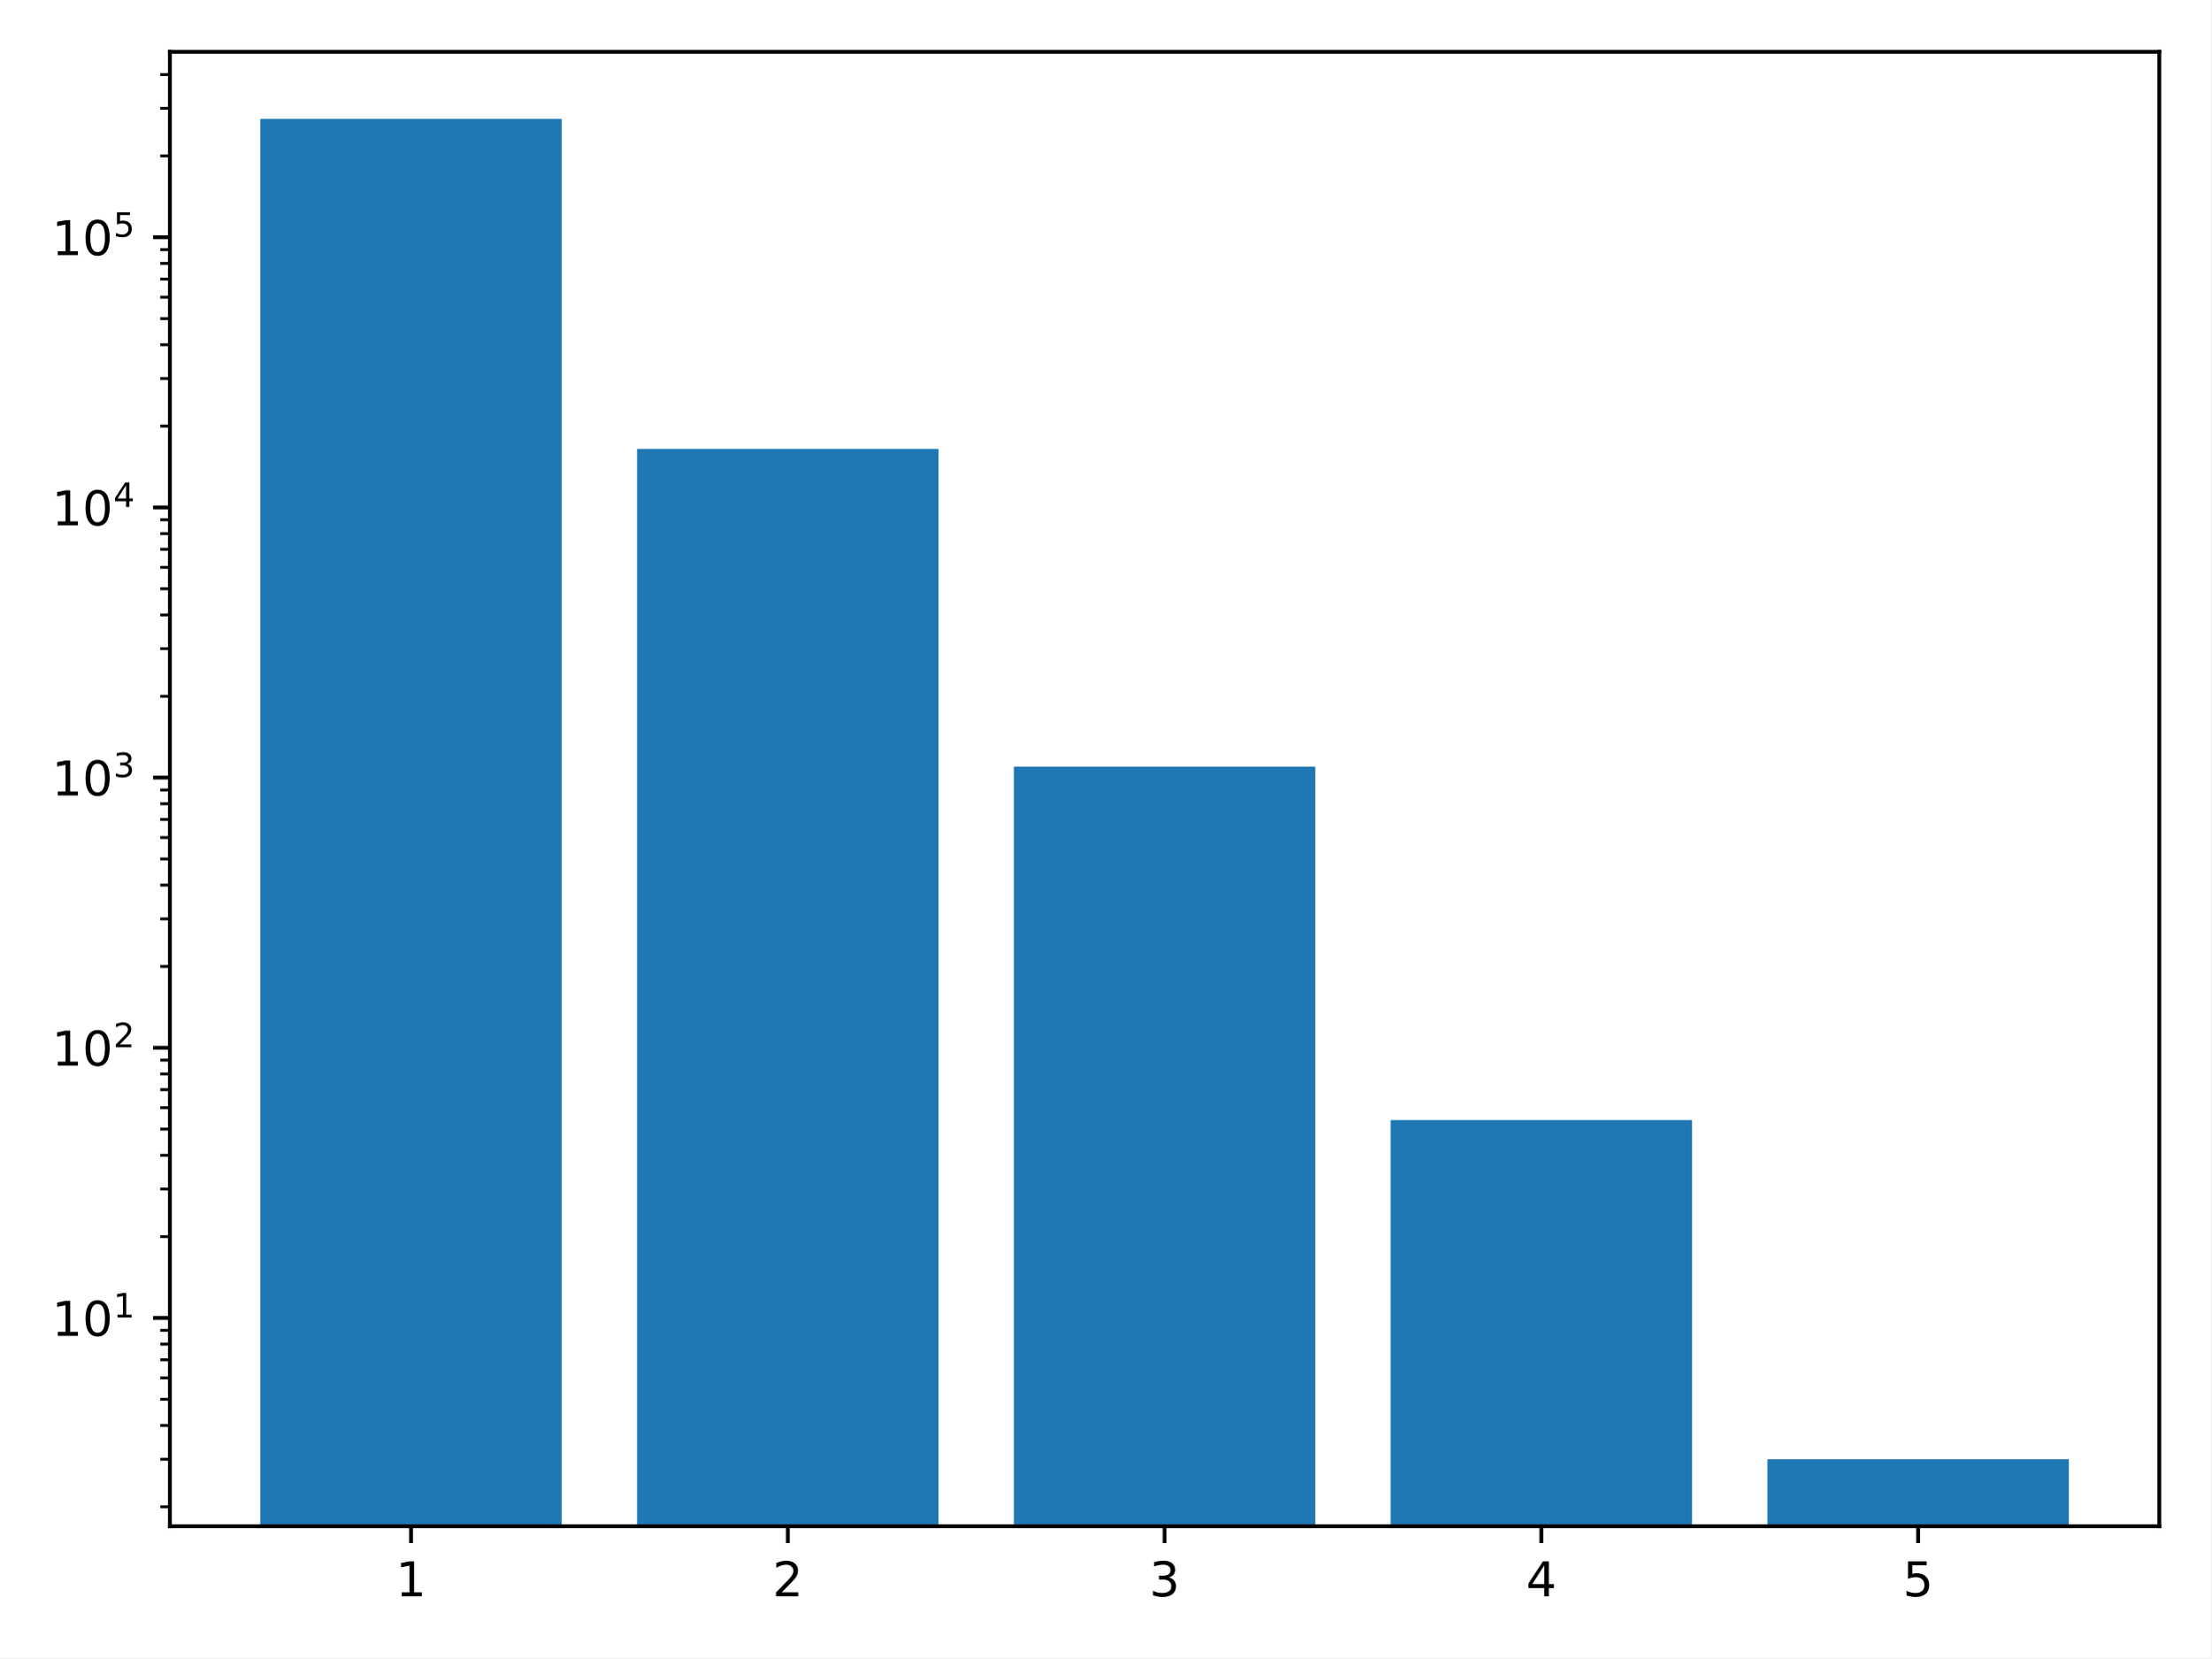
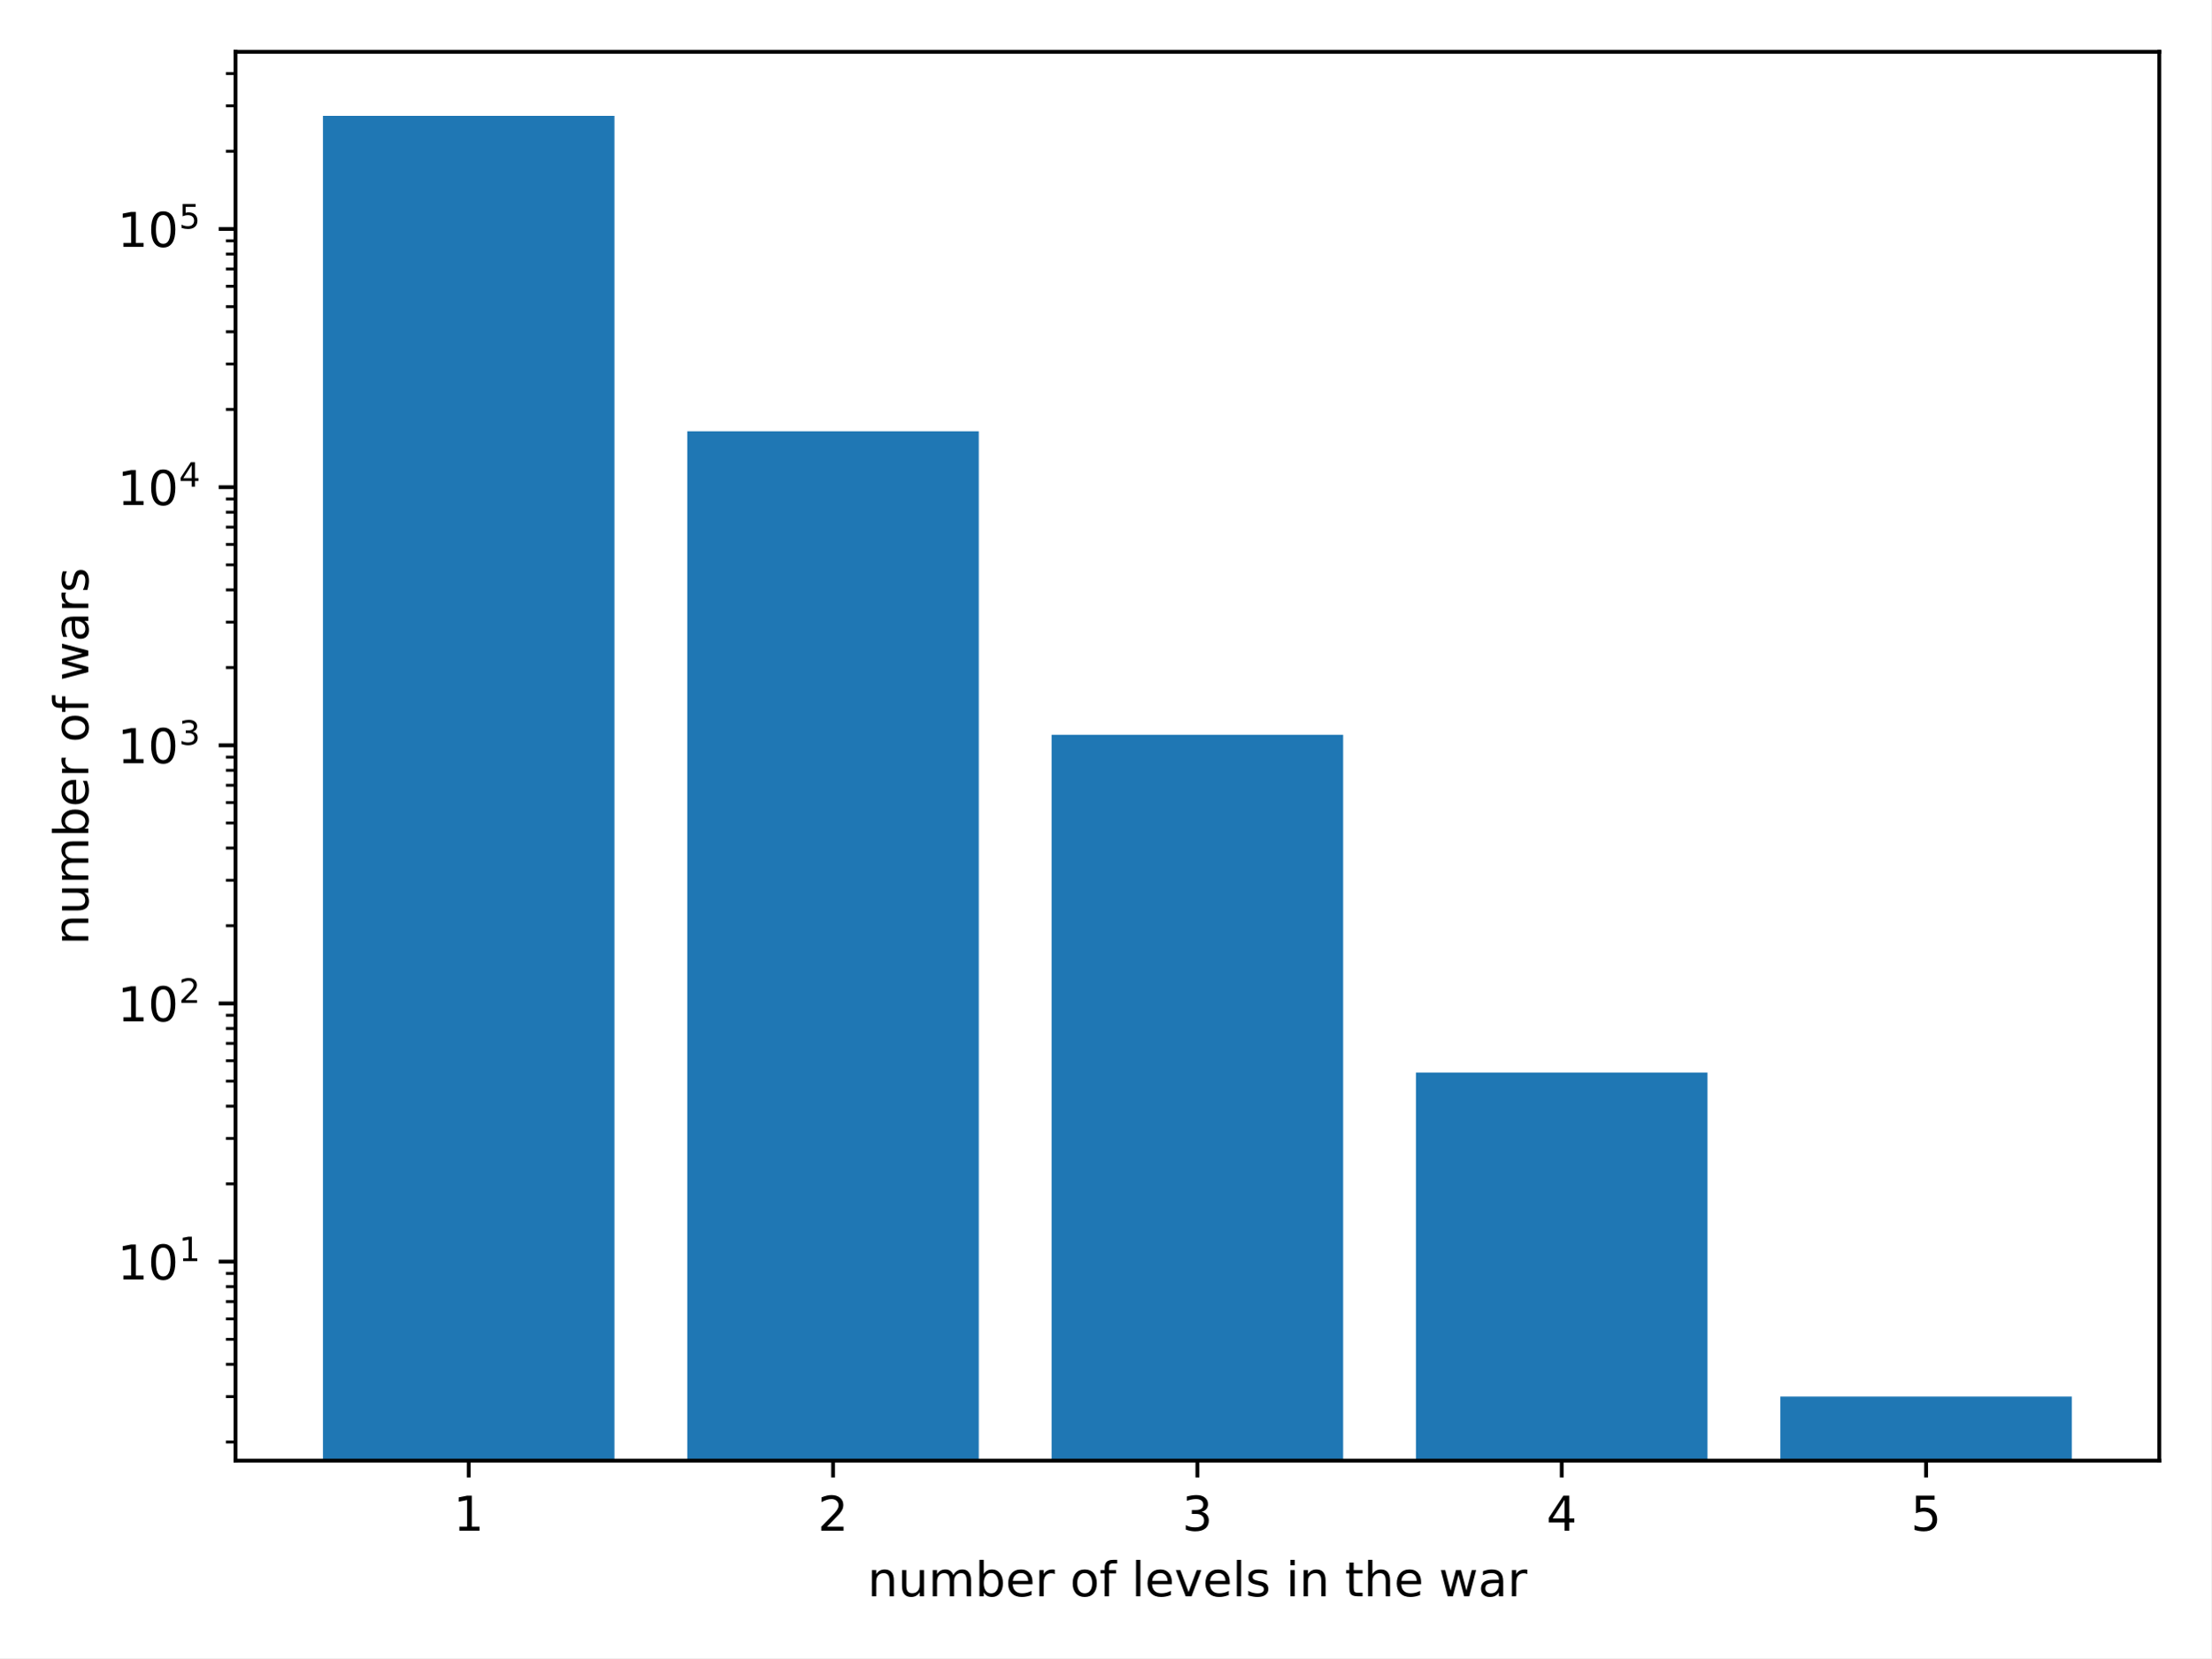
<svg xmlns="http://www.w3.org/2000/svg" xmlns:xlink="http://www.w3.org/1999/xlink" width="460.8pt" height="345.6pt" viewBox="0 0 460.8 345.6" version="1.1">
  <defs>
    <style type="text/css">*{stroke-linejoin: round; stroke-linecap: butt}</style>
  </defs>
  <g id="figure_1">
    <g id="patch_1">
      <path d="M 0 345.6  L 460.8 345.6  L 460.8 0  L 0 0  z " style="fill: #ffffff" />
    </g>
    <g id="axes_1">
      <g id="patch_2">
-         <path d="M 35.4 318.122  L 450 318.122  L 450 10.8  L 35.4 10.8  z " style="fill: #ffffff" />
+         <path d="M 49.078 304.444  L 450 304.444  L 450 10.8  L 49.078 10.8  z " style="fill: #ffffff" />
      </g>
      <g id="patch_3">
-         <path d="M 54.245 56646.919  L 117.064 56646.919  L 117.064 24.769  L 54.245 24.769  z " clip-path="url(#p6b2dc42c64)" style="fill: #1f77b4" />
+         <path d="M 67.302 54126.187  L 128.048 54126.187  L 128.048 24.147  L 67.302 24.147  z " clip-path="url(#pbceac11d58)" style="fill: #1f77b4" />
      </g>
      <g id="patch_4">
-         <path d="M 132.768 56646.919  L 195.586 56646.919  L 195.586 93.567  L 132.768 93.567  z " clip-path="url(#p6b2dc42c64)" style="fill: #1f77b4" />
+         <path d="M 143.234 54126.187  L 203.98 54126.187  L 203.98 89.883  L 143.234 89.883  z " clip-path="url(#pbceac11d58)" style="fill: #1f77b4" />
      </g>
      <g id="patch_5">
-         <path d="M 211.291 56646.919  L 274.109 56646.919  L 274.109 159.788  L 211.291 159.788  z " clip-path="url(#p6b2dc42c64)" style="fill: #1f77b4" />
+         <path d="M 219.166 54126.187  L 279.912 54126.187  L 279.912 153.157  L 219.166 153.157  z " clip-path="url(#pbceac11d58)" style="fill: #1f77b4" />
      </g>
      <g id="patch_6">
-         <path d="M 289.814 56646.919  L 352.632 56646.919  L 352.632 233.461  L 289.814 233.461  z " clip-path="url(#p6b2dc42c64)" style="fill: #1f77b4" />
+         <path d="M 295.098 54126.187  L 355.844 54126.187  L 355.844 223.551  L 295.098 223.551  z " clip-path="url(#pbceac11d58)" style="fill: #1f77b4" />
      </g>
      <g id="patch_7">
-         <path d="M 368.336 56646.919  L 431.155 56646.919  L 431.155 304.153  L 368.336 304.153  z " clip-path="url(#p6b2dc42c64)" style="fill: #1f77b4" />
+         <path d="M 371.031 54126.187  L 431.776 54126.187  L 431.776 291.096  L 371.031 291.096  z " clip-path="url(#pbceac11d58)" style="fill: #1f77b4" />
      </g>
      <g id="matplotlib.axis_1">
        <g id="xtick_1">
          <g id="line2d_1">
            <defs>
-               <path id="md57500fcdd" d="M 0 0  L 0 3.5  " style="stroke: #000000; stroke-width: 0.8" />
+               <path id="m085ff8f504" d="M 0 0  L 0 3.5  " style="stroke: #000000; stroke-width: 0.8" />
            </defs>
            <g>
-               <use xlink:href="#md57500fcdd" x="85.655" y="318.122" style="stroke: #000000; stroke-width: 0.8" />
+               <use xlink:href="#m085ff8f504" x="97.675" y="304.444" style="stroke: #000000; stroke-width: 0.8" />
            </g>
          </g>
          <g id="text_1">
-             <g transform="translate(82.47329 332.7203) scale(0.1 -0.1)">
+             <g transform="translate(94.49347 319.0422) scale(0.1 -0.1)">
              <defs>
                <path id="DejaVuSans-31" d="M 794 531  L 1825 531  L 1825 4091  L 703 3866  L 703 4441  L 1819 4666  L 2450 4666  L 2450 531  L 3481 531  L 3481 0  L 794 0  L 794 531  z " transform="scale(0.015625)" />
              </defs>
              <use xlink:href="#DejaVuSans-31" />
            </g>
          </g>
        </g>
        <g id="xtick_2">
          <g id="line2d_2">
            <g>
-               <use xlink:href="#md57500fcdd" x="164.177" y="318.122" style="stroke: #000000; stroke-width: 0.8" />
+               <use xlink:href="#m085ff8f504" x="173.607" y="304.444" style="stroke: #000000; stroke-width: 0.8" />
            </g>
          </g>
          <g id="text_2">
-             <g transform="translate(160.996 332.7203) scale(0.1 -0.1)">
+             <g transform="translate(170.4256 319.0422) scale(0.1 -0.1)">
              <defs>
                <path id="DejaVuSans-32" d="M 1228 531  L 3431 531  L 3431 0  L 469 0  L 469 531  Q 828 903 1448 1529  Q 2069 2156 2228 2338  Q 2531 2678 2651 2914  Q 2772 3150 2772 3378  Q 2772 3750 2511 3984  Q 2250 4219 1831 4219  Q 1534 4219 1204 4116  Q 875 4013 500 3803  L 500 4441  Q 881 4594 1212 4672  Q 1544 4750 1819 4750  Q 2544 4750 2975 4387  Q 3406 4025 3406 3419  Q 3406 3131 3298 2873  Q 3191 2616 2906 2266  Q 2828 2175 2409 1742  Q 1991 1309 1228 531  z " transform="scale(0.015625)" />
              </defs>
              <use xlink:href="#DejaVuSans-32" />
            </g>
          </g>
        </g>
        <g id="xtick_3">
          <g id="line2d_3">
            <g>
-               <use xlink:href="#md57500fcdd" x="242.7" y="318.122" style="stroke: #000000; stroke-width: 0.8" />
+               <use xlink:href="#m085ff8f504" x="249.539" y="304.444" style="stroke: #000000; stroke-width: 0.8" />
            </g>
          </g>
          <g id="text_3">
-             <g transform="translate(239.5188 332.7203) scale(0.1 -0.1)">
+             <g transform="translate(246.3578 319.0422) scale(0.1 -0.1)">
              <defs>
                <path id="DejaVuSans-33" d="M 2597 2516  Q 3050 2419 3304 2112  Q 3559 1806 3559 1356  Q 3559 666 3084 287  Q 2609 -91 1734 -91  Q 1441 -91 1130 -33  Q 819 25 488 141  L 488 750  Q 750 597 1062 519  Q 1375 441 1716 441  Q 2309 441 2620 675  Q 2931 909 2931 1356  Q 2931 1769 2642 2001  Q 2353 2234 1838 2234  L 1294 2234  L 1294 2753  L 1863 2753  Q 2328 2753 2575 2939  Q 2822 3125 2822 3475  Q 2822 3834 2567 4026  Q 2313 4219 1838 4219  Q 1578 4219 1281 4162  Q 984 4106 628 3988  L 628 4550  Q 988 4650 1302 4700  Q 1616 4750 1894 4750  Q 2613 4750 3031 4423  Q 3450 4097 3450 3541  Q 3450 3153 3228 2886  Q 3006 2619 2597 2516  z " transform="scale(0.015625)" />
              </defs>
              <use xlink:href="#DejaVuSans-33" />
            </g>
          </g>
        </g>
        <g id="xtick_4">
          <g id="line2d_4">
            <g>
-               <use xlink:href="#md57500fcdd" x="321.223" y="318.122" style="stroke: #000000; stroke-width: 0.8" />
+               <use xlink:href="#m085ff8f504" x="325.471" y="304.444" style="stroke: #000000; stroke-width: 0.8" />
            </g>
          </g>
          <g id="text_4">
-             <g transform="translate(318.0415 332.7203) scale(0.1 -0.1)">
+             <g transform="translate(322.29 319.0422) scale(0.1 -0.1)">
              <defs>
                <path id="DejaVuSans-34" d="M 2419 4116  L 825 1625  L 2419 1625  L 2419 4116  z M 2253 4666  L 3047 4666  L 3047 1625  L 3713 1625  L 3713 1100  L 3047 1100  L 3047 0  L 2419 0  L 2419 1100  L 313 1100  L 313 1709  L 2253 4666  z " transform="scale(0.015625)" />
              </defs>
              <use xlink:href="#DejaVuSans-34" />
            </g>
          </g>
        </g>
        <g id="xtick_5">
          <g id="line2d_5">
            <g>
-               <use xlink:href="#md57500fcdd" x="399.745" y="318.122" style="stroke: #000000; stroke-width: 0.8" />
+               <use xlink:href="#m085ff8f504" x="401.403" y="304.444" style="stroke: #000000; stroke-width: 0.8" />
            </g>
          </g>
          <g id="text_5">
-             <g transform="translate(396.5642 332.7203) scale(0.1 -0.1)">
+             <g transform="translate(398.2222 319.0422) scale(0.1 -0.1)">
              <defs>
                <path id="DejaVuSans-35" d="M 691 4666  L 3169 4666  L 3169 4134  L 1269 4134  L 1269 2991  Q 1406 3038 1543 3061  Q 1681 3084 1819 3084  Q 2600 3084 3056 2656  Q 3513 2228 3513 1497  Q 3513 744 3044 326  Q 2575 -91 1722 -91  Q 1428 -91 1123 -41  Q 819 9 494 109  L 494 744  Q 775 591 1075 516  Q 1375 441 1709 441  Q 2250 441 2565 725  Q 2881 1009 2881 1497  Q 2881 1984 2565 2268  Q 2250 2553 1709 2553  Q 1456 2553 1204 2497  Q 953 2441 691 2322  L 691 4666  z " transform="scale(0.015625)" />
              </defs>
              <use xlink:href="#DejaVuSans-35" />
            </g>
          </g>
        </g>
+         <g id="text_6">
+           <g transform="translate(180.793 332.7203) scale(0.1 -0.1)">
+             <defs>
+               <path id="DejaVuSans-6e" d="M 3513 2113  L 3513 0  L 2938 0  L 2938 2094  Q 2938 2591 2744 2837  Q 2550 3084 2163 3084  Q 1697 3084 1428 2787  Q 1159 2491 1159 1978  L 1159 0  L 581 0  L 581 3500  L 1159 3500  L 1159 2956  Q 1366 3272 1645 3428  Q 1925 3584 2291 3584  Q 2894 3584 3203 3211  Q 3513 2838 3513 2113  z " transform="scale(0.015625)" />
+               <path id="DejaVuSans-75" d="M 544 1381  L 544 3500  L 1119 3500  L 1119 1403  Q 1119 906 1312 657  Q 1506 409 1894 409  Q 2359 409 2629 706  Q 2900 1003 2900 1516  L 2900 3500  L 3475 3500  L 3475 0  L 2900 0  L 2900 538  Q 2691 219 2414 64  Q 2138 -91 1772 -91  Q 1169 -91 856 284  Q 544 659 544 1381  z M 1991 3584  L 1991 3584  z " transform="scale(0.015625)" />
+               <path id="DejaVuSans-6d" d="M 3328 2828  Q 3544 3216 3844 3400  Q 4144 3584 4550 3584  Q 5097 3584 5394 3201  Q 5691 2819 5691 2113  L 5691 0  L 5113 0  L 5113 2094  Q 5113 2597 4934 2840  Q 4756 3084 4391 3084  Q 3944 3084 3684 2787  Q 3425 2491 3425 1978  L 3425 0  L 2847 0  L 2847 2094  Q 2847 2600 2669 2842  Q 2491 3084 2119 3084  Q 1678 3084 1418 2786  Q 1159 2488 1159 1978  L 1159 0  L 581 0  L 581 3500  L 1159 3500  L 1159 2956  Q 1356 3278 1631 3431  Q 1906 3584 2284 3584  Q 2666 3584 2933 3390  Q 3200 3197 3328 2828  z " transform="scale(0.015625)" />
+               <path id="DejaVuSans-62" d="M 3116 1747  Q 3116 2381 2855 2742  Q 2594 3103 2138 3103  Q 1681 3103 1420 2742  Q 1159 2381 1159 1747  Q 1159 1113 1420 752  Q 1681 391 2138 391  Q 2594 391 2855 752  Q 3116 1113 3116 1747  z M 1159 2969  Q 1341 3281 1617 3432  Q 1894 3584 2278 3584  Q 2916 3584 3314 3078  Q 3713 2572 3713 1747  Q 3713 922 3314 415  Q 2916 -91 2278 -91  Q 1894 -91 1617 61  Q 1341 213 1159 525  L 1159 0  L 581 0  L 581 4863  L 1159 4863  L 1159 2969  z " transform="scale(0.015625)" />
+               <path id="DejaVuSans-65" d="M 3597 1894  L 3597 1613  L 953 1613  Q 991 1019 1311 708  Q 1631 397 2203 397  Q 2534 397 2845 478  Q 3156 559 3463 722  L 3463 178  Q 3153 47 2828 -22  Q 2503 -91 2169 -91  Q 1331 -91 842 396  Q 353 884 353 1716  Q 353 2575 817 3079  Q 1281 3584 2069 3584  Q 2775 3584 3186 3129  Q 3597 2675 3597 1894  z M 3022 2063  Q 3016 2534 2758 2815  Q 2500 3097 2075 3097  Q 1594 3097 1305 2825  Q 1016 2553 972 2059  L 3022 2063  z " transform="scale(0.015625)" />
+               <path id="DejaVuSans-72" d="M 2631 2963  Q 2534 3019 2420 3045  Q 2306 3072 2169 3072  Q 1681 3072 1420 2755  Q 1159 2438 1159 1844  L 1159 0  L 581 0  L 581 3500  L 1159 3500  L 1159 2956  Q 1341 3275 1631 3429  Q 1922 3584 2338 3584  Q 2397 3584 2469 3576  Q 2541 3569 2628 3553  L 2631 2963  z " transform="scale(0.015625)" />
+               <path id="DejaVuSans-20" transform="scale(0.015625)" />
+               <path id="DejaVuSans-6f" d="M 1959 3097  Q 1497 3097 1228 2736  Q 959 2375 959 1747  Q 959 1119 1226 758  Q 1494 397 1959 397  Q 2419 397 2687 759  Q 2956 1122 2956 1747  Q 2956 2369 2687 2733  Q 2419 3097 1959 3097  z M 1959 3584  Q 2709 3584 3137 3096  Q 3566 2609 3566 1747  Q 3566 888 3137 398  Q 2709 -91 1959 -91  Q 1206 -91 779 398  Q 353 888 353 1747  Q 353 2609 779 3096  Q 1206 3584 1959 3584  z " transform="scale(0.015625)" />
+               <path id="DejaVuSans-66" d="M 2375 4863  L 2375 4384  L 1825 4384  Q 1516 4384 1395 4259  Q 1275 4134 1275 3809  L 1275 3500  L 2222 3500  L 2222 3053  L 1275 3053  L 1275 0  L 697 0  L 697 3053  L 147 3053  L 147 3500  L 697 3500  L 697 3744  Q 697 4328 969 4595  Q 1241 4863 1831 4863  L 2375 4863  z " transform="scale(0.015625)" />
+               <path id="DejaVuSans-6c" d="M 603 4863  L 1178 4863  L 1178 0  L 603 0  L 603 4863  z " transform="scale(0.015625)" />
+               <path id="DejaVuSans-76" d="M 191 3500  L 800 3500  L 1894 563  L 2988 3500  L 3597 3500  L 2284 0  L 1503 0  L 191 3500  z " transform="scale(0.015625)" />
+               <path id="DejaVuSans-73" d="M 2834 3397  L 2834 2853  Q 2591 2978 2328 3040  Q 2066 3103 1784 3103  Q 1356 3103 1142 2972  Q 928 2841 928 2578  Q 928 2378 1081 2264  Q 1234 2150 1697 2047  L 1894 2003  Q 2506 1872 2764 1633  Q 3022 1394 3022 966  Q 3022 478 2636 193  Q 2250 -91 1575 -91  Q 1294 -91 989 -36  Q 684 19 347 128  L 347 722  Q 666 556 975 473  Q 1284 391 1588 391  Q 1994 391 2212 530  Q 2431 669 2431 922  Q 2431 1156 2273 1281  Q 2116 1406 1581 1522  L 1381 1569  Q 847 1681 609 1914  Q 372 2147 372 2553  Q 372 3047 722 3315  Q 1072 3584 1716 3584  Q 2034 3584 2315 3537  Q 2597 3491 2834 3397  z " transform="scale(0.015625)" />
+               <path id="DejaVuSans-69" d="M 603 3500  L 1178 3500  L 1178 0  L 603 0  L 603 3500  z M 603 4863  L 1178 4863  L 1178 4134  L 603 4134  L 603 4863  z " transform="scale(0.015625)" />
+               <path id="DejaVuSans-74" d="M 1172 4494  L 1172 3500  L 2356 3500  L 2356 3053  L 1172 3053  L 1172 1153  Q 1172 725 1289 603  Q 1406 481 1766 481  L 2356 481  L 2356 0  L 1766 0  Q 1100 0 847 248  Q 594 497 594 1153  L 594 3053  L 172 3053  L 172 3500  L 594 3500  L 594 4494  L 1172 4494  z " transform="scale(0.015625)" />
+               <path id="DejaVuSans-68" d="M 3513 2113  L 3513 0  L 2938 0  L 2938 2094  Q 2938 2591 2744 2837  Q 2550 3084 2163 3084  Q 1697 3084 1428 2787  Q 1159 2491 1159 1978  L 1159 0  L 581 0  L 581 4863  L 1159 4863  L 1159 2956  Q 1366 3272 1645 3428  Q 1925 3584 2291 3584  Q 2894 3584 3203 3211  Q 3513 2838 3513 2113  z " transform="scale(0.015625)" />
+               <path id="DejaVuSans-77" d="M 269 3500  L 844 3500  L 1563 769  L 2278 3500  L 2956 3500  L 3675 769  L 4391 3500  L 4966 3500  L 4050 0  L 3372 0  L 2619 2869  L 1863 0  L 1184 0  L 269 3500  z " transform="scale(0.015625)" />
+               <path id="DejaVuSans-61" d="M 2194 1759  Q 1497 1759 1228 1600  Q 959 1441 959 1056  Q 959 750 1161 570  Q 1363 391 1709 391  Q 2188 391 2477 730  Q 2766 1069 2766 1631  L 2766 1759  L 2194 1759  z M 3341 1997  L 3341 0  L 2766 0  L 2766 531  Q 2569 213 2275 61  Q 1981 -91 1556 -91  Q 1019 -91 701 211  Q 384 513 384 1019  Q 384 1609 779 1909  Q 1175 2209 1959 2209  L 2766 2209  L 2766 2266  Q 2766 2663 2505 2880  Q 2244 3097 1772 3097  Q 1472 3097 1187 3025  Q 903 2953 641 2809  L 641 3341  Q 956 3463 1253 3523  Q 1550 3584 1831 3584  Q 2591 3584 2966 3190  Q 3341 2797 3341 1997  z " transform="scale(0.015625)" />
+             </defs>
+             <use xlink:href="#DejaVuSans-6e" />
+             <use xlink:href="#DejaVuSans-75" x="63.379" />
+             <use xlink:href="#DejaVuSans-6d" x="126.758" />
+             <use xlink:href="#DejaVuSans-62" x="224.17" />
+             <use xlink:href="#DejaVuSans-65" x="287.646" />
+             <use xlink:href="#DejaVuSans-72" x="349.17" />
+             <use xlink:href="#DejaVuSans-20" x="390.283" />
+             <use xlink:href="#DejaVuSans-6f" x="422.07" />
+             <use xlink:href="#DejaVuSans-66" x="483.252" />
+             <use xlink:href="#DejaVuSans-20" x="518.457" />
+             <use xlink:href="#DejaVuSans-6c" x="550.244" />
+             <use xlink:href="#DejaVuSans-65" x="578.027" />
+             <use xlink:href="#DejaVuSans-76" x="639.551" />
+             <use xlink:href="#DejaVuSans-65" x="698.73" />
+             <use xlink:href="#DejaVuSans-6c" x="760.254" />
+             <use xlink:href="#DejaVuSans-73" x="788.037" />
+             <use xlink:href="#DejaVuSans-20" x="840.137" />
+             <use xlink:href="#DejaVuSans-69" x="871.924" />
+             <use xlink:href="#DejaVuSans-6e" x="899.707" />
+             <use xlink:href="#DejaVuSans-20" x="963.086" />
+             <use xlink:href="#DejaVuSans-74" x="994.873" />
+             <use xlink:href="#DejaVuSans-68" x="1034.082" />
+             <use xlink:href="#DejaVuSans-65" x="1097.461" />
+             <use xlink:href="#DejaVuSans-20" x="1158.984" />
+             <use xlink:href="#DejaVuSans-77" x="1190.771" />
+             <use xlink:href="#DejaVuSans-61" x="1272.559" />
+             <use xlink:href="#DejaVuSans-72" x="1333.838" />
+           </g>
+         </g>
      </g>
      <g id="matplotlib.axis_2">
        <g id="ytick_1">
          <g id="line2d_6">
            <defs>
-               <path id="mb50316f462" d="M 0 0  L -3.5 0  " style="stroke: #000000; stroke-width: 0.8" />
+               <path id="mf687935db4" d="M 0 0  L -3.5 0  " style="stroke: #000000; stroke-width: 0.8" />
            </defs>
            <g>
-               <use xlink:href="#mb50316f462" x="35.4" y="274.706" style="stroke: #000000; stroke-width: 0.8" />
-             </g>
-           </g>
-           <g id="text_6">
-             <g transform="translate(10.8 278.5055) scale(0.1 -0.1)">
+               <use xlink:href="#mf687935db4" x="49.078" y="262.961" style="stroke: #000000; stroke-width: 0.8" />
+             </g>
+           </g>
+           <g id="text_7">
+             <g transform="translate(24.47812 266.7597) scale(0.1 -0.1)">
              <defs>
                <path id="DejaVuSans-30" d="M 2034 4250  Q 1547 4250 1301 3770  Q 1056 3291 1056 2328  Q 1056 1369 1301 889  Q 1547 409 2034 409  Q 2525 409 2770 889  Q 3016 1369 3016 2328  Q 3016 3291 2770 3770  Q 2525 4250 2034 4250  z M 2034 4750  Q 2819 4750 3233 4129  Q 3647 3509 3647 2328  Q 3647 1150 3233 529  Q 2819 -91 2034 -91  Q 1250 -91 836 529  Q 422 1150 422 2328  Q 422 3509 836 4129  Q 1250 4750 2034 4750  z " transform="scale(0.015625)" />
              </defs>
              <use xlink:href="#DejaVuSans-31" transform="translate(0 0.684375)" />
              <use xlink:href="#DejaVuSans-30" transform="translate(63.62305 0.684375)" />
              <use xlink:href="#DejaVuSans-31" transform="translate(128.2031 38.96563) scale(0.7)" />
            </g>
          </g>
        </g>
        <g id="ytick_2">
          <g id="line2d_7">
            <g>
-               <use xlink:href="#mb50316f462" x="35.4" y="218.39" style="stroke: #000000; stroke-width: 0.8" />
-             </g>
-           </g>
-           <g id="text_7">
-             <g transform="translate(10.8 222.1896) scale(0.1 -0.1)">
+               <use xlink:href="#mf687935db4" x="49.078" y="209.151" style="stroke: #000000; stroke-width: 0.8" />
+             </g>
+           </g>
+           <g id="text_8">
+             <g transform="translate(24.47812 212.9503) scale(0.1 -0.1)">
              <use xlink:href="#DejaVuSans-31" transform="translate(0 0.765625)" />
              <use xlink:href="#DejaVuSans-30" transform="translate(63.62305 0.765625)" />
              <use xlink:href="#DejaVuSans-32" transform="translate(128.2031 39.04688) scale(0.7)" />
            </g>
          </g>
        </g>
        <g id="ytick_3">
          <g id="line2d_8">
            <g>
-               <use xlink:href="#mb50316f462" x="35.4" y="162.075" style="stroke: #000000; stroke-width: 0.8" />
-             </g>
-           </g>
-           <g id="text_8">
-             <g transform="translate(10.8 165.8737) scale(0.1 -0.1)">
+               <use xlink:href="#mf687935db4" x="49.078" y="155.342" style="stroke: #000000; stroke-width: 0.8" />
+             </g>
+           </g>
+           <g id="text_9">
+             <g transform="translate(24.47812 159.1409) scale(0.1 -0.1)">
              <use xlink:href="#DejaVuSans-31" transform="translate(0 0.765625)" />
              <use xlink:href="#DejaVuSans-30" transform="translate(63.62305 0.765625)" />
              <use xlink:href="#DejaVuSans-33" transform="translate(128.2031 39.04688) scale(0.7)" />
            </g>
          </g>
        </g>
        <g id="ytick_4">
          <g id="line2d_9">
            <g>
-               <use xlink:href="#mb50316f462" x="35.4" y="105.759" style="stroke: #000000; stroke-width: 0.8" />
-             </g>
-           </g>
-           <g id="text_9">
-             <g transform="translate(10.8 109.5578) scale(0.1 -0.1)">
+               <use xlink:href="#mf687935db4" x="49.078" y="101.532" style="stroke: #000000; stroke-width: 0.8" />
+             </g>
+           </g>
+           <g id="text_10">
+             <g transform="translate(24.47812 105.3315) scale(0.1 -0.1)">
              <use xlink:href="#DejaVuSans-31" transform="translate(0 0.684375)" />
              <use xlink:href="#DejaVuSans-30" transform="translate(63.62305 0.684375)" />
              <use xlink:href="#DejaVuSans-34" transform="translate(128.2031 38.96563) scale(0.7)" />
            </g>
          </g>
        </g>
        <g id="ytick_5">
          <g id="line2d_10">
            <g>
-               <use xlink:href="#mb50316f462" x="35.4" y="49.443" style="stroke: #000000; stroke-width: 0.8" />
-             </g>
-           </g>
-           <g id="text_10">
-             <g transform="translate(10.8 53.24195) scale(0.1 -0.1)">
+               <use xlink:href="#mf687935db4" x="49.078" y="47.723" style="stroke: #000000; stroke-width: 0.8" />
+             </g>
+           </g>
+           <g id="text_11">
+             <g transform="translate(24.47812 51.52206) scale(0.1 -0.1)">
              <use xlink:href="#DejaVuSans-31" transform="translate(0 0.684375)" />
              <use xlink:href="#DejaVuSans-30" transform="translate(63.62305 0.684375)" />
              <use xlink:href="#DejaVuSans-35" transform="translate(128.2031 38.96563) scale(0.7)" />
            </g>
          </g>
        </g>
        <g id="ytick_6">
          <g id="line2d_11">
            <defs>
-               <path id="m15296d175a" d="M 0 0  L -2 0  " style="stroke: #000000; stroke-width: 0.6" />
+               <path id="m5d31e1e812" d="M 0 0  L -2 0  " style="stroke: #000000; stroke-width: 0.6" />
            </defs>
            <g>
-               <use xlink:href="#m15296d175a" x="35.4" y="314.069" style="stroke: #000000; stroke-width: 0.6" />
+               <use xlink:href="#m5d31e1e812" x="49.078" y="300.572" style="stroke: #000000; stroke-width: 0.6" />
            </g>
          </g>
        </g>
        <g id="ytick_7">
          <g id="line2d_12">
            <g>
-               <use xlink:href="#m15296d175a" x="35.4" y="304.153" style="stroke: #000000; stroke-width: 0.6" />
+               <use xlink:href="#m5d31e1e812" x="49.078" y="291.096" style="stroke: #000000; stroke-width: 0.6" />
            </g>
          </g>
        </g>
        <g id="ytick_8">
          <g id="line2d_13">
            <g>
-               <use xlink:href="#m15296d175a" x="35.4" y="297.117" style="stroke: #000000; stroke-width: 0.6" />
+               <use xlink:href="#m5d31e1e812" x="49.078" y="284.373" style="stroke: #000000; stroke-width: 0.6" />
            </g>
          </g>
        </g>
        <g id="ytick_9">
          <g id="line2d_14">
            <g>
-               <use xlink:href="#m15296d175a" x="35.4" y="291.659" style="stroke: #000000; stroke-width: 0.6" />
+               <use xlink:href="#m5d31e1e812" x="49.078" y="279.159" style="stroke: #000000; stroke-width: 0.6" />
            </g>
          </g>
        </g>
        <g id="ytick_10">
          <g id="line2d_15">
            <g>
-               <use xlink:href="#m15296d175a" x="35.4" y="287.2" style="stroke: #000000; stroke-width: 0.6" />
+               <use xlink:href="#m5d31e1e812" x="49.078" y="274.898" style="stroke: #000000; stroke-width: 0.6" />
            </g>
          </g>
        </g>
        <g id="ytick_11">
          <g id="line2d_16">
            <g>
-               <use xlink:href="#m15296d175a" x="35.4" y="283.43" style="stroke: #000000; stroke-width: 0.6" />
+               <use xlink:href="#m5d31e1e812" x="49.078" y="271.296" style="stroke: #000000; stroke-width: 0.6" />
            </g>
          </g>
        </g>
        <g id="ytick_12">
          <g id="line2d_17">
            <g>
-               <use xlink:href="#m15296d175a" x="35.4" y="280.164" style="stroke: #000000; stroke-width: 0.6" />
+               <use xlink:href="#m5d31e1e812" x="49.078" y="268.175" style="stroke: #000000; stroke-width: 0.6" />
            </g>
          </g>
        </g>
        <g id="ytick_13">
          <g id="line2d_18">
            <g>
-               <use xlink:href="#m15296d175a" x="35.4" y="277.283" style="stroke: #000000; stroke-width: 0.6" />
+               <use xlink:href="#m5d31e1e812" x="49.078" y="265.423" style="stroke: #000000; stroke-width: 0.6" />
            </g>
          </g>
        </g>
        <g id="ytick_14">
          <g id="line2d_19">
            <g>
-               <use xlink:href="#m15296d175a" x="35.4" y="257.754" style="stroke: #000000; stroke-width: 0.6" />
+               <use xlink:href="#m5d31e1e812" x="49.078" y="246.762" style="stroke: #000000; stroke-width: 0.6" />
            </g>
          </g>
        </g>
        <g id="ytick_15">
          <g id="line2d_20">
            <g>
-               <use xlink:href="#m15296d175a" x="35.4" y="247.837" style="stroke: #000000; stroke-width: 0.6" />
+               <use xlink:href="#m5d31e1e812" x="49.078" y="237.287" style="stroke: #000000; stroke-width: 0.6" />
            </g>
          </g>
        </g>
        <g id="ytick_16">
          <g id="line2d_21">
            <g>
-               <use xlink:href="#m15296d175a" x="35.4" y="240.801" style="stroke: #000000; stroke-width: 0.6" />
+               <use xlink:href="#m5d31e1e812" x="49.078" y="230.564" style="stroke: #000000; stroke-width: 0.6" />
            </g>
          </g>
        </g>
        <g id="ytick_17">
          <g id="line2d_22">
            <g>
-               <use xlink:href="#m15296d175a" x="35.4" y="235.343" style="stroke: #000000; stroke-width: 0.6" />
+               <use xlink:href="#m5d31e1e812" x="49.078" y="225.349" style="stroke: #000000; stroke-width: 0.6" />
            </g>
          </g>
        </g>
        <g id="ytick_18">
          <g id="line2d_23">
            <g>
-               <use xlink:href="#m15296d175a" x="35.4" y="230.884" style="stroke: #000000; stroke-width: 0.6" />
+               <use xlink:href="#m5d31e1e812" x="49.078" y="221.089" style="stroke: #000000; stroke-width: 0.6" />
            </g>
          </g>
        </g>
        <g id="ytick_19">
          <g id="line2d_24">
            <g>
-               <use xlink:href="#m15296d175a" x="35.4" y="227.114" style="stroke: #000000; stroke-width: 0.6" />
+               <use xlink:href="#m5d31e1e812" x="49.078" y="217.486" style="stroke: #000000; stroke-width: 0.6" />
            </g>
          </g>
        </g>
        <g id="ytick_20">
          <g id="line2d_25">
            <g>
-               <use xlink:href="#m15296d175a" x="35.4" y="223.848" style="stroke: #000000; stroke-width: 0.6" />
+               <use xlink:href="#m5d31e1e812" x="49.078" y="214.366" style="stroke: #000000; stroke-width: 0.6" />
            </g>
          </g>
        </g>
        <g id="ytick_21">
          <g id="line2d_26">
            <g>
-               <use xlink:href="#m15296d175a" x="35.4" y="220.967" style="stroke: #000000; stroke-width: 0.6" />
+               <use xlink:href="#m5d31e1e812" x="49.078" y="211.613" style="stroke: #000000; stroke-width: 0.6" />
            </g>
          </g>
        </g>
        <g id="ytick_22">
          <g id="line2d_27">
            <g>
-               <use xlink:href="#m15296d175a" x="35.4" y="201.438" style="stroke: #000000; stroke-width: 0.6" />
+               <use xlink:href="#m5d31e1e812" x="49.078" y="192.953" style="stroke: #000000; stroke-width: 0.6" />
            </g>
          </g>
        </g>
        <g id="ytick_23">
          <g id="line2d_28">
            <g>
-               <use xlink:href="#m15296d175a" x="35.4" y="191.521" style="stroke: #000000; stroke-width: 0.6" />
+               <use xlink:href="#m5d31e1e812" x="49.078" y="183.477" style="stroke: #000000; stroke-width: 0.6" />
            </g>
          </g>
        </g>
        <g id="ytick_24">
          <g id="line2d_29">
            <g>
-               <use xlink:href="#m15296d175a" x="35.4" y="184.485" style="stroke: #000000; stroke-width: 0.6" />
+               <use xlink:href="#m5d31e1e812" x="49.078" y="176.755" style="stroke: #000000; stroke-width: 0.6" />
            </g>
          </g>
        </g>
        <g id="ytick_25">
          <g id="line2d_30">
            <g>
-               <use xlink:href="#m15296d175a" x="35.4" y="179.027" style="stroke: #000000; stroke-width: 0.6" />
+               <use xlink:href="#m5d31e1e812" x="49.078" y="171.54" style="stroke: #000000; stroke-width: 0.6" />
            </g>
          </g>
        </g>
        <g id="ytick_26">
          <g id="line2d_31">
            <g>
-               <use xlink:href="#m15296d175a" x="35.4" y="174.568" style="stroke: #000000; stroke-width: 0.6" />
+               <use xlink:href="#m5d31e1e812" x="49.078" y="167.279" style="stroke: #000000; stroke-width: 0.6" />
            </g>
          </g>
        </g>
        <g id="ytick_27">
          <g id="line2d_32">
            <g>
-               <use xlink:href="#m15296d175a" x="35.4" y="170.798" style="stroke: #000000; stroke-width: 0.6" />
+               <use xlink:href="#m5d31e1e812" x="49.078" y="163.677" style="stroke: #000000; stroke-width: 0.6" />
            </g>
          </g>
        </g>
        <g id="ytick_28">
          <g id="line2d_33">
            <g>
-               <use xlink:href="#m15296d175a" x="35.4" y="167.532" style="stroke: #000000; stroke-width: 0.6" />
+               <use xlink:href="#m5d31e1e812" x="49.078" y="160.556" style="stroke: #000000; stroke-width: 0.6" />
            </g>
          </g>
        </g>
        <g id="ytick_29">
          <g id="line2d_34">
            <g>
-               <use xlink:href="#m15296d175a" x="35.4" y="164.651" style="stroke: #000000; stroke-width: 0.6" />
+               <use xlink:href="#m5d31e1e812" x="49.078" y="157.804" style="stroke: #000000; stroke-width: 0.6" />
            </g>
          </g>
        </g>
        <g id="ytick_30">
          <g id="line2d_35">
            <g>
-               <use xlink:href="#m15296d175a" x="35.4" y="145.122" style="stroke: #000000; stroke-width: 0.6" />
+               <use xlink:href="#m5d31e1e812" x="49.078" y="139.143" style="stroke: #000000; stroke-width: 0.6" />
            </g>
          </g>
        </g>
        <g id="ytick_31">
          <g id="line2d_36">
            <g>
-               <use xlink:href="#m15296d175a" x="35.4" y="135.205" style="stroke: #000000; stroke-width: 0.6" />
+               <use xlink:href="#m5d31e1e812" x="49.078" y="129.668" style="stroke: #000000; stroke-width: 0.6" />
            </g>
          </g>
        </g>
        <g id="ytick_32">
          <g id="line2d_37">
            <g>
-               <use xlink:href="#m15296d175a" x="35.4" y="128.169" style="stroke: #000000; stroke-width: 0.6" />
+               <use xlink:href="#m5d31e1e812" x="49.078" y="122.945" style="stroke: #000000; stroke-width: 0.6" />
            </g>
          </g>
        </g>
        <g id="ytick_33">
          <g id="line2d_38">
            <g>
-               <use xlink:href="#m15296d175a" x="35.4" y="122.711" style="stroke: #000000; stroke-width: 0.6" />
+               <use xlink:href="#m5d31e1e812" x="49.078" y="117.731" style="stroke: #000000; stroke-width: 0.6" />
            </g>
          </g>
        </g>
        <g id="ytick_34">
          <g id="line2d_39">
            <g>
-               <use xlink:href="#m15296d175a" x="35.4" y="118.252" style="stroke: #000000; stroke-width: 0.6" />
+               <use xlink:href="#m5d31e1e812" x="49.078" y="113.47" style="stroke: #000000; stroke-width: 0.6" />
            </g>
          </g>
        </g>
        <g id="ytick_35">
          <g id="line2d_40">
            <g>
-               <use xlink:href="#m15296d175a" x="35.4" y="114.482" style="stroke: #000000; stroke-width: 0.6" />
+               <use xlink:href="#m5d31e1e812" x="49.078" y="109.867" style="stroke: #000000; stroke-width: 0.6" />
            </g>
          </g>
        </g>
        <g id="ytick_36">
          <g id="line2d_41">
            <g>
-               <use xlink:href="#m15296d175a" x="35.4" y="111.216" style="stroke: #000000; stroke-width: 0.6" />
+               <use xlink:href="#m5d31e1e812" x="49.078" y="106.747" style="stroke: #000000; stroke-width: 0.6" />
            </g>
          </g>
        </g>
        <g id="ytick_37">
          <g id="line2d_42">
            <g>
-               <use xlink:href="#m15296d175a" x="35.4" y="108.335" style="stroke: #000000; stroke-width: 0.6" />
+               <use xlink:href="#m5d31e1e812" x="49.078" y="103.994" style="stroke: #000000; stroke-width: 0.6" />
            </g>
          </g>
        </g>
        <g id="ytick_38">
          <g id="line2d_43">
            <g>
-               <use xlink:href="#m15296d175a" x="35.4" y="88.806" style="stroke: #000000; stroke-width: 0.6" />
+               <use xlink:href="#m5d31e1e812" x="49.078" y="85.334" style="stroke: #000000; stroke-width: 0.6" />
            </g>
          </g>
        </g>
        <g id="ytick_39">
          <g id="line2d_44">
            <g>
-               <use xlink:href="#m15296d175a" x="35.4" y="78.889" style="stroke: #000000; stroke-width: 0.6" />
+               <use xlink:href="#m5d31e1e812" x="49.078" y="75.859" style="stroke: #000000; stroke-width: 0.6" />
            </g>
          </g>
        </g>
        <g id="ytick_40">
          <g id="line2d_45">
            <g>
-               <use xlink:href="#m15296d175a" x="35.4" y="71.853" style="stroke: #000000; stroke-width: 0.6" />
+               <use xlink:href="#m5d31e1e812" x="49.078" y="69.136" style="stroke: #000000; stroke-width: 0.6" />
            </g>
          </g>
        </g>
        <g id="ytick_41">
          <g id="line2d_46">
            <g>
-               <use xlink:href="#m15296d175a" x="35.4" y="66.396" style="stroke: #000000; stroke-width: 0.6" />
+               <use xlink:href="#m5d31e1e812" x="49.078" y="63.921" style="stroke: #000000; stroke-width: 0.6" />
            </g>
          </g>
        </g>
        <g id="ytick_42">
          <g id="line2d_47">
            <g>
-               <use xlink:href="#m15296d175a" x="35.4" y="61.936" style="stroke: #000000; stroke-width: 0.6" />
+               <use xlink:href="#m5d31e1e812" x="49.078" y="59.66" style="stroke: #000000; stroke-width: 0.6" />
            </g>
          </g>
        </g>
        <g id="ytick_43">
          <g id="line2d_48">
            <g>
-               <use xlink:href="#m15296d175a" x="35.4" y="58.166" style="stroke: #000000; stroke-width: 0.6" />
+               <use xlink:href="#m5d31e1e812" x="49.078" y="56.058" style="stroke: #000000; stroke-width: 0.6" />
            </g>
          </g>
        </g>
        <g id="ytick_44">
          <g id="line2d_49">
            <g>
-               <use xlink:href="#m15296d175a" x="35.4" y="54.9" style="stroke: #000000; stroke-width: 0.6" />
+               <use xlink:href="#m5d31e1e812" x="49.078" y="52.938" style="stroke: #000000; stroke-width: 0.6" />
            </g>
          </g>
        </g>
        <g id="ytick_45">
          <g id="line2d_50">
            <g>
-               <use xlink:href="#m15296d175a" x="35.4" y="52.02" style="stroke: #000000; stroke-width: 0.6" />
+               <use xlink:href="#m5d31e1e812" x="49.078" y="50.185" style="stroke: #000000; stroke-width: 0.6" />
            </g>
          </g>
        </g>
        <g id="ytick_46">
          <g id="line2d_51">
            <g>
-               <use xlink:href="#m15296d175a" x="35.4" y="32.49" style="stroke: #000000; stroke-width: 0.6" />
+               <use xlink:href="#m5d31e1e812" x="49.078" y="31.525" style="stroke: #000000; stroke-width: 0.6" />
            </g>
          </g>
        </g>
        <g id="ytick_47">
          <g id="line2d_52">
            <g>
-               <use xlink:href="#m15296d175a" x="35.4" y="22.573" style="stroke: #000000; stroke-width: 0.6" />
+               <use xlink:href="#m5d31e1e812" x="49.078" y="22.049" style="stroke: #000000; stroke-width: 0.6" />
            </g>
          </g>
        </g>
        <g id="ytick_48">
          <g id="line2d_53">
            <g>
-               <use xlink:href="#m15296d175a" x="35.4" y="15.537" style="stroke: #000000; stroke-width: 0.6" />
-             </g>
+               <use xlink:href="#m5d31e1e812" x="49.078" y="15.326" style="stroke: #000000; stroke-width: 0.6" />
+             </g>
+           </g>
+         </g>
+         <g id="text_12">
+           <g transform="translate(18.39844 196.9469) rotate(-90) scale(0.1 -0.1)">
+             <use xlink:href="#DejaVuSans-6e" />
+             <use xlink:href="#DejaVuSans-75" x="63.379" />
+             <use xlink:href="#DejaVuSans-6d" x="126.758" />
+             <use xlink:href="#DejaVuSans-62" x="224.17" />
+             <use xlink:href="#DejaVuSans-65" x="287.646" />
+             <use xlink:href="#DejaVuSans-72" x="349.17" />
+             <use xlink:href="#DejaVuSans-20" x="390.283" />
+             <use xlink:href="#DejaVuSans-6f" x="422.07" />
+             <use xlink:href="#DejaVuSans-66" x="483.252" />
+             <use xlink:href="#DejaVuSans-20" x="518.457" />
+             <use xlink:href="#DejaVuSans-77" x="550.244" />
+             <use xlink:href="#DejaVuSans-61" x="632.031" />
+             <use xlink:href="#DejaVuSans-72" x="693.311" />
+             <use xlink:href="#DejaVuSans-73" x="734.424" />
          </g>
        </g>
      </g>
      <g id="patch_8">
-         <path d="M 35.4 318.122  L 35.4 10.8  " style="fill: none; stroke: #000000; stroke-width: 0.8; stroke-linejoin: miter; stroke-linecap: square" />
+         <path d="M 49.078 304.444  L 49.078 10.8  " style="fill: none; stroke: #000000; stroke-width: 0.8; stroke-linejoin: miter; stroke-linecap: square" />
      </g>
      <g id="patch_9">
-         <path d="M 450 318.122  L 450 10.8  " style="fill: none; stroke: #000000; stroke-width: 0.8; stroke-linejoin: miter; stroke-linecap: square" />
+         <path d="M 450 304.444  L 450 10.8  " style="fill: none; stroke: #000000; stroke-width: 0.8; stroke-linejoin: miter; stroke-linecap: square" />
      </g>
      <g id="patch_10">
-         <path d="M 35.4 318.122  L 450 318.122  " style="fill: none; stroke: #000000; stroke-width: 0.8; stroke-linejoin: miter; stroke-linecap: square" />
+         <path d="M 49.078 304.444  L 450 304.444  " style="fill: none; stroke: #000000; stroke-width: 0.8; stroke-linejoin: miter; stroke-linecap: square" />
      </g>
      <g id="patch_11">
-         <path d="M 35.4 10.8  L 450 10.8  " style="fill: none; stroke: #000000; stroke-width: 0.8; stroke-linejoin: miter; stroke-linecap: square" />
+         <path d="M 49.078 10.8  L 450 10.8  " style="fill: none; stroke: #000000; stroke-width: 0.8; stroke-linejoin: miter; stroke-linecap: square" />
      </g>
    </g>
  </g>
  <defs>
-     <clipPath id="p6b2dc42c64">
-       <rect x="35.4" y="10.8" width="414.6" height="307.322" />
+     <clipPath id="pbceac11d58">
+       <rect x="49.078" y="10.8" width="400.922" height="293.644" />
    </clipPath>
  </defs>
</svg>
